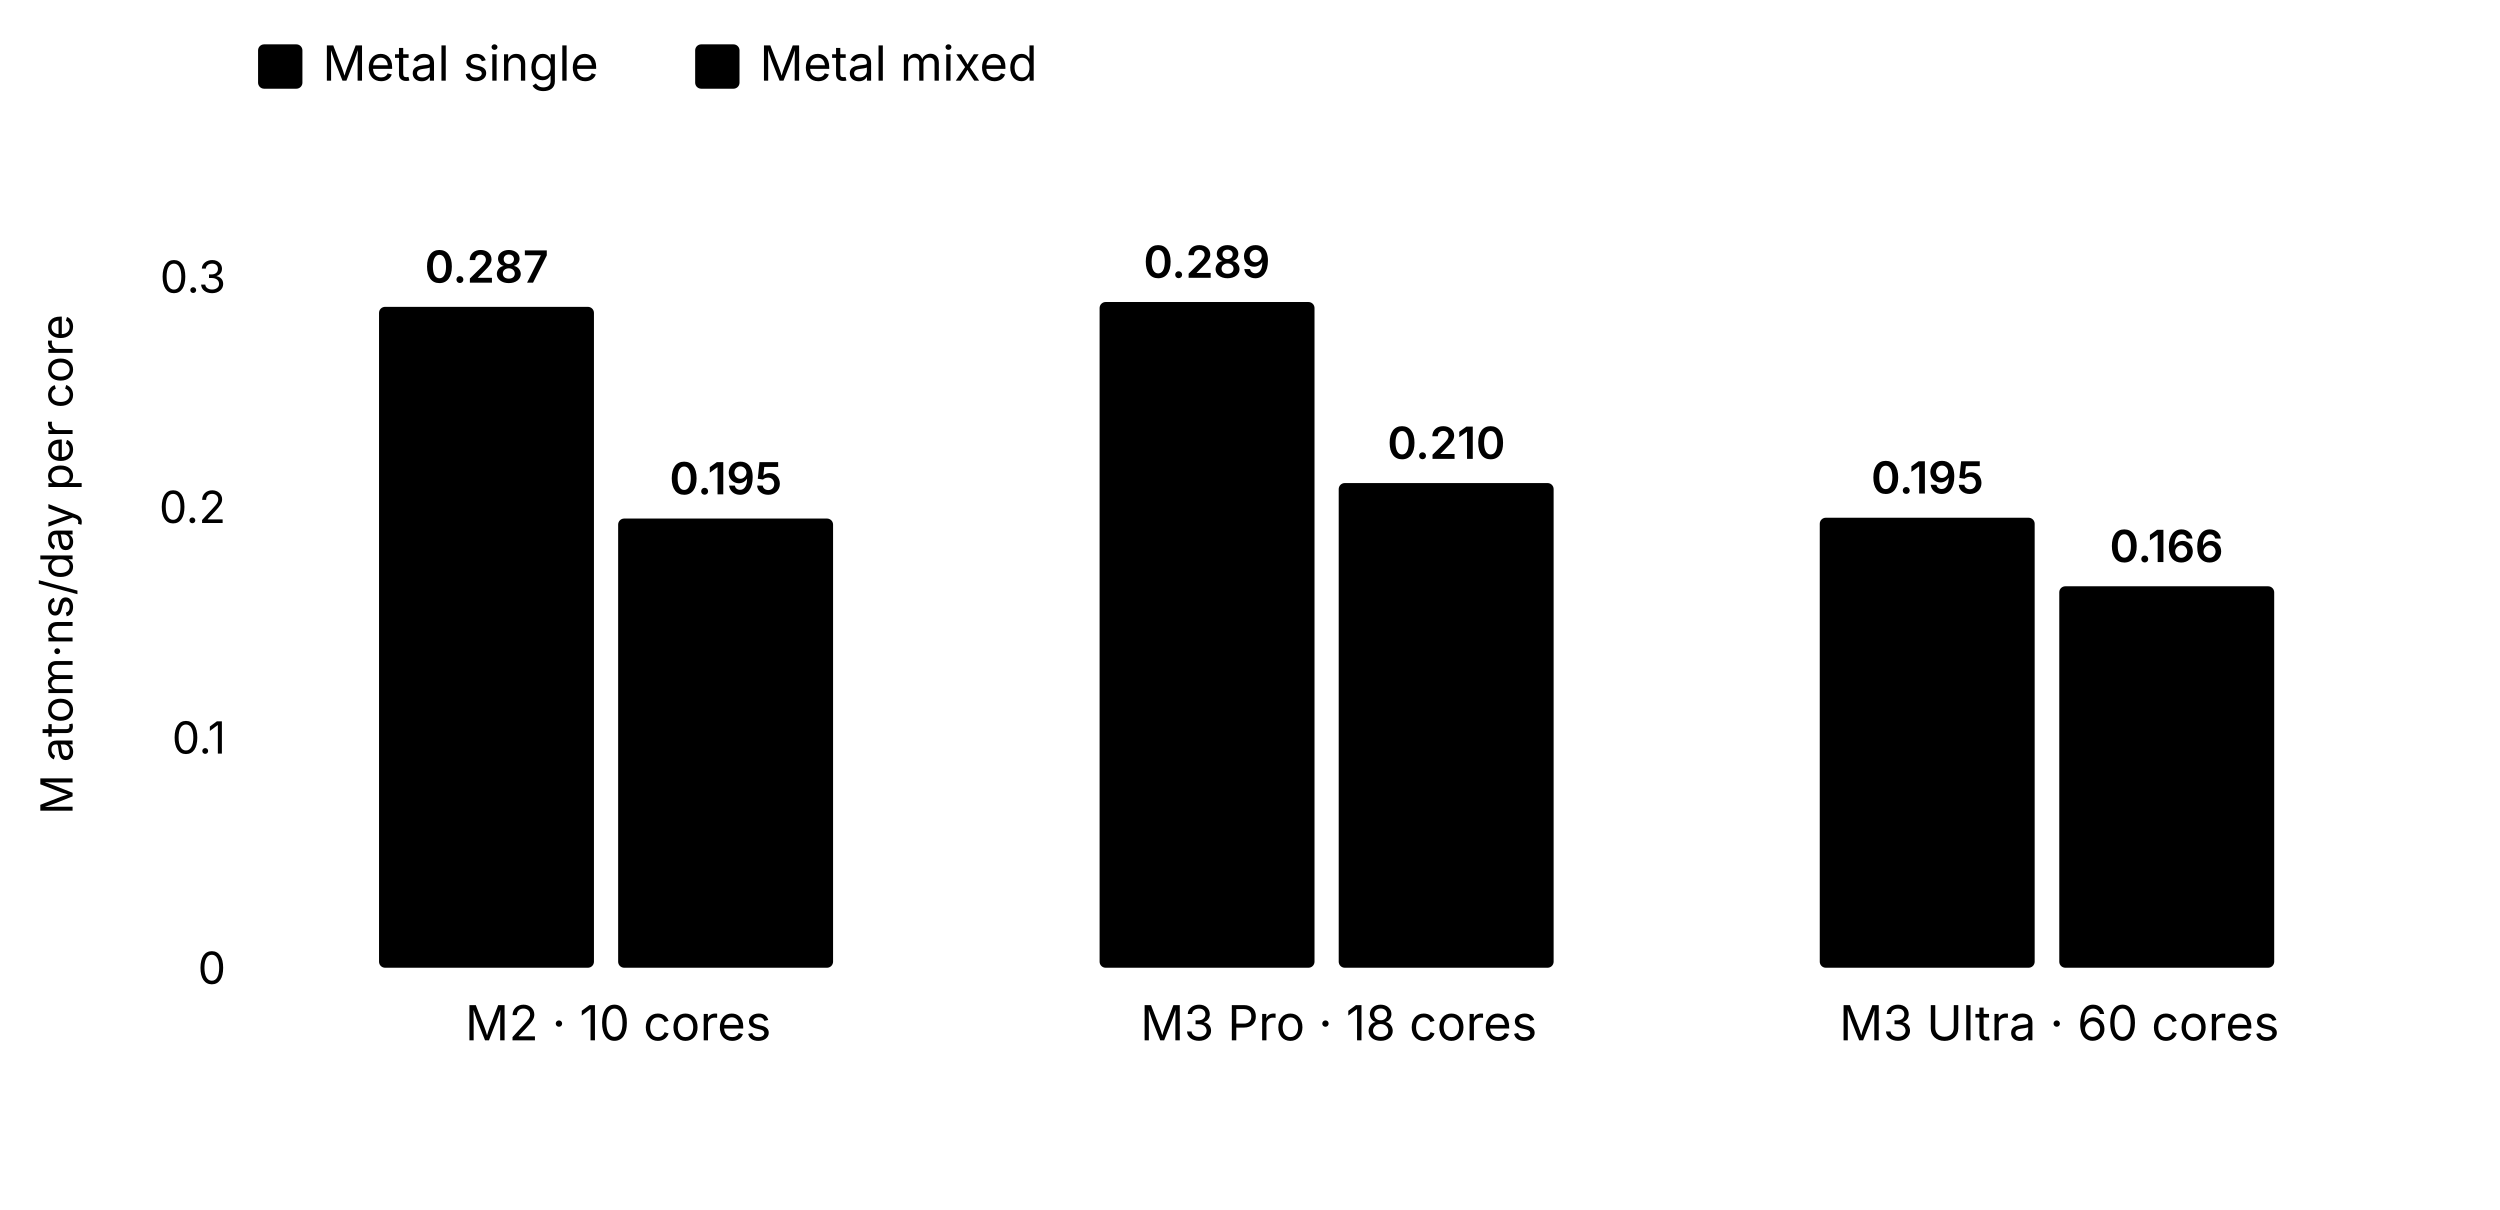
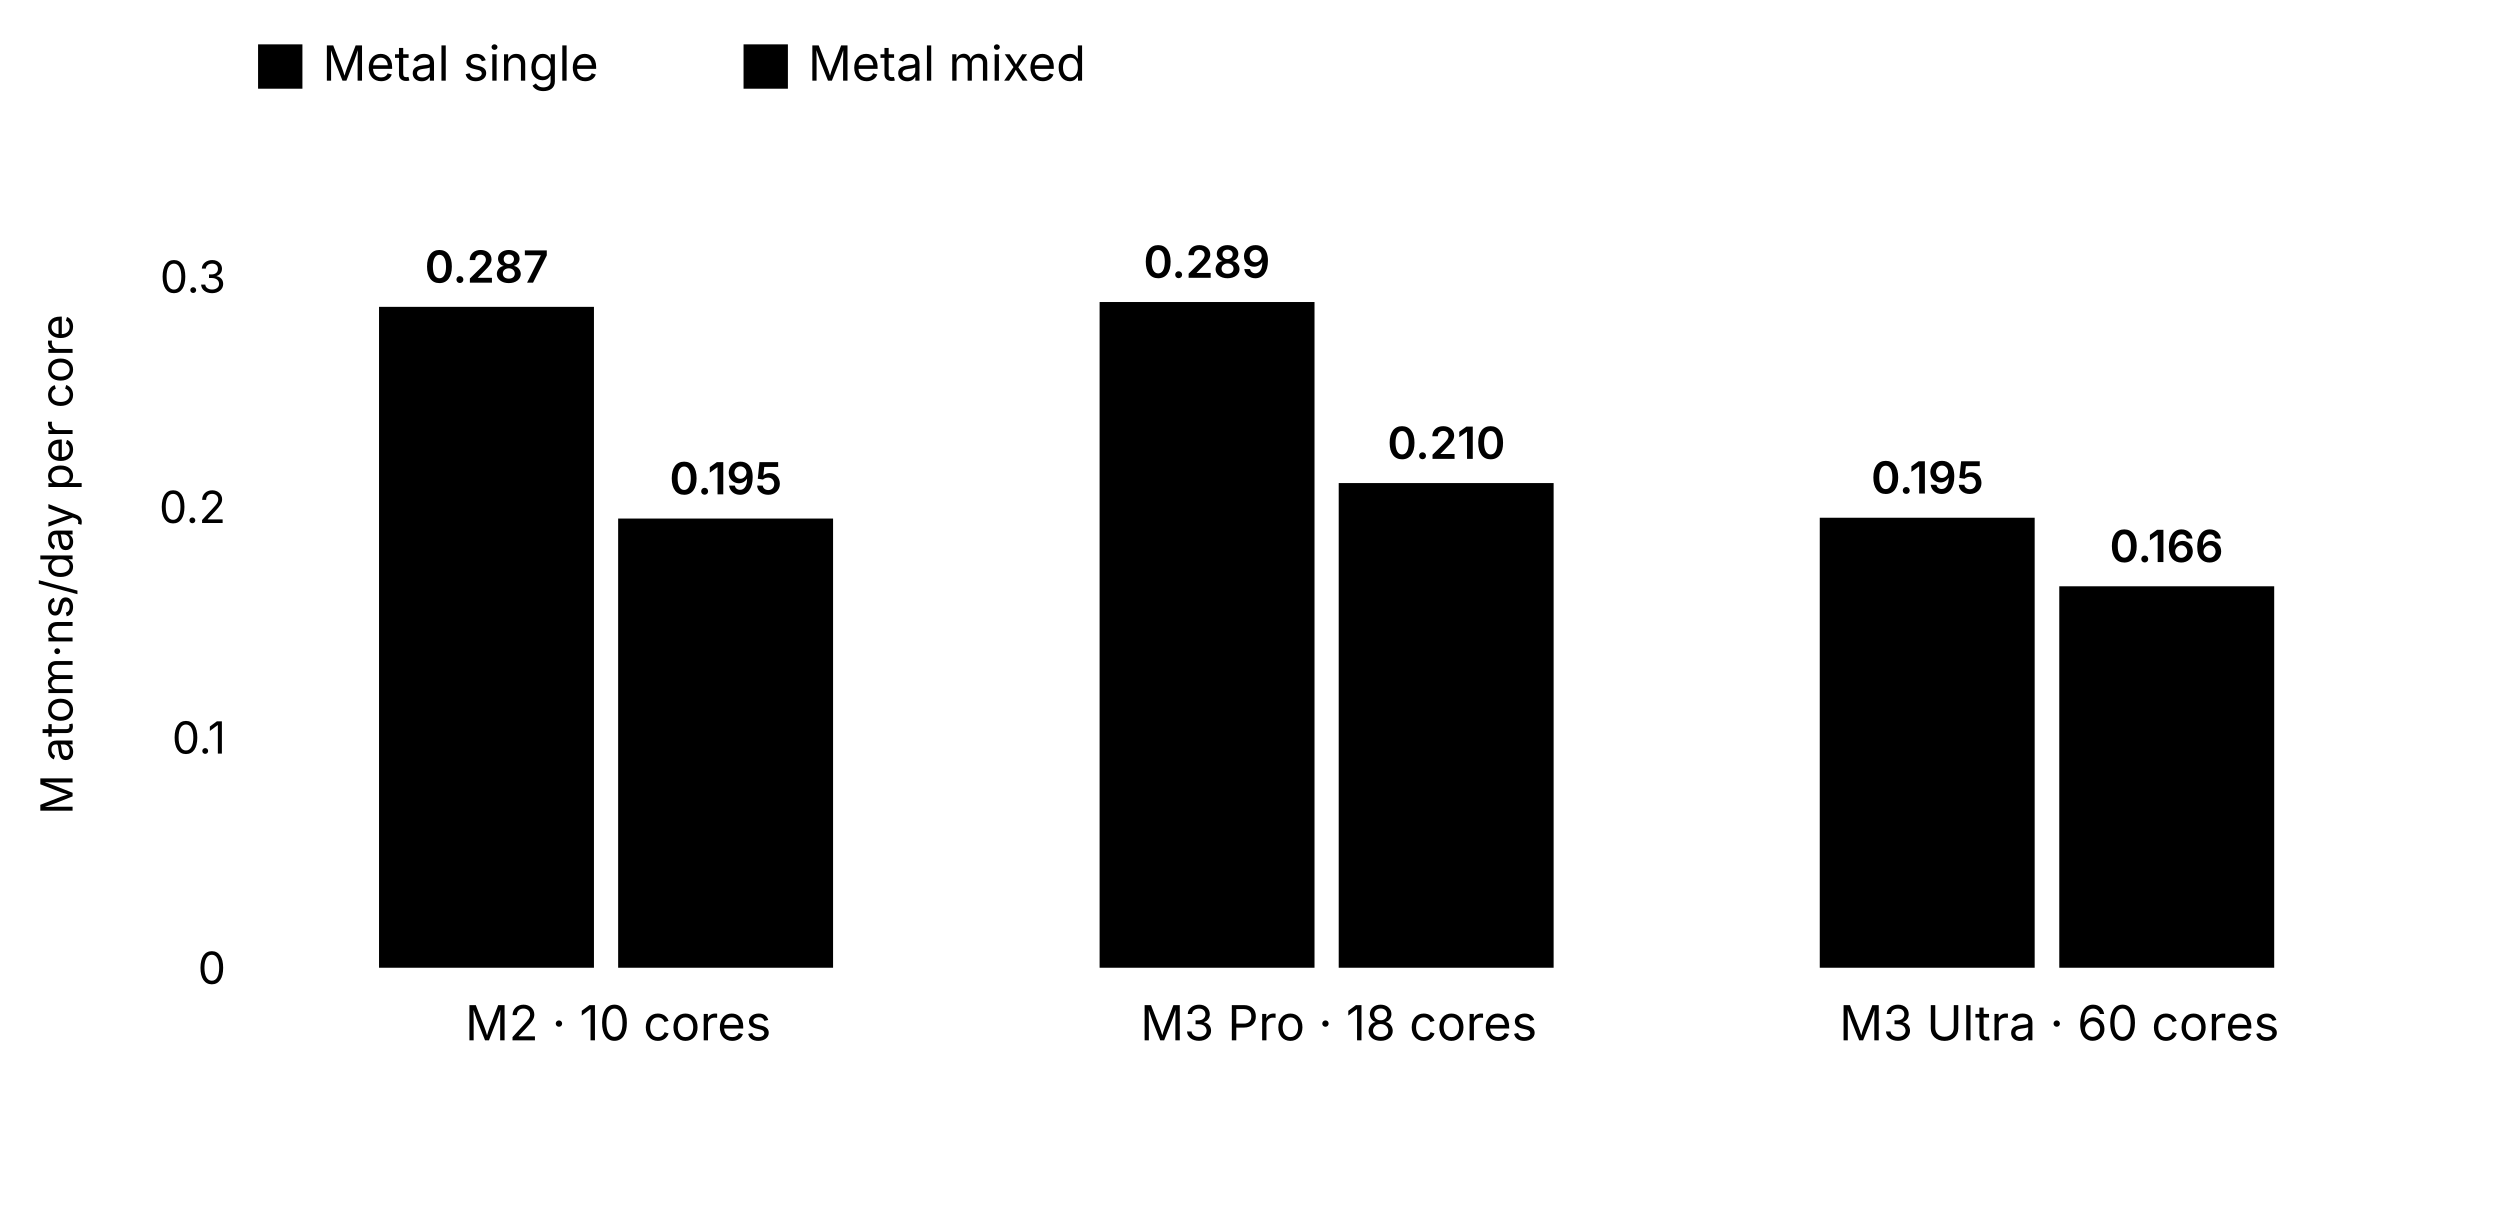
<svg xmlns="http://www.w3.org/2000/svg" viewBox="0 0 620 300" width="100%" role="img" aria-label="Plateau throughput per GPU core" font-family="-apple-system,BlinkMacSystemFont,Segoe UI,Inter,sans-serif">
  <line x1="64.0" y1="240.0" x2="600.0" y2="240.0" class="grid" />
  <text x="56.0" y="244.0" class="lbl" text-anchor="end" font-size="11" font-weight="400">0</text>
  <line x1="64.0" y1="182.9" x2="600.0" y2="182.9" class="grid" />
  <text x="56.0" y="186.9" class="lbl" text-anchor="end" font-size="11" font-weight="400">0.1</text>
  <line x1="64.0" y1="125.7" x2="600.0" y2="125.7" class="grid" />
  <text x="56.0" y="129.7" class="lbl" text-anchor="end" font-size="11" font-weight="400">0.2</text>
  <line x1="64.0" y1="68.6" x2="600.0" y2="68.6" class="grid" />
  <text x="56.0" y="72.6" class="lbl" text-anchor="end" font-size="11" font-weight="400">0.3</text>
-   <rect x="94.0" y="76.1" width="53.3" height="163.9" rx="1.5" class="c-ms" />
+   <rect x="94.0" y="76.1" width="53.3" height="163.9" class="c-ms" />
  <text x="120.7" y="70.1" class="lbl" text-anchor="middle" font-size="11" font-weight="600">0.287</text>
-   <rect x="153.3" y="128.6" width="53.3" height="111.4" rx="1.5" class="c-mm" />
+   <rect x="153.3" y="128.6" width="53.3" height="111.4" class="c-mm" />
  <text x="180.0" y="122.6" class="lbl" text-anchor="middle" font-size="11" font-weight="600">0.195</text>
  <text x="153.3" y="258.0" class="lbl" text-anchor="middle" font-size="12" font-weight="400">M2 · 10 cores</text>
-   <rect x="272.7" y="74.9" width="53.3" height="165.1" rx="1.5" class="c-ms" />
+   <rect x="272.7" y="74.9" width="53.3" height="165.1" class="c-ms" />
  <text x="299.3" y="68.9" class="lbl" text-anchor="middle" font-size="11" font-weight="600">0.289</text>
-   <rect x="332.0" y="119.8" width="53.3" height="120.2" rx="1.5" class="c-mm" />
+   <rect x="332.0" y="119.8" width="53.3" height="120.2" class="c-mm" />
  <text x="358.7" y="113.8" class="lbl" text-anchor="middle" font-size="11" font-weight="600">0.210</text>
  <text x="332.0" y="258.0" class="lbl" text-anchor="middle" font-size="12" font-weight="400">M3 Pro · 18 cores</text>
-   <rect x="451.3" y="128.4" width="53.3" height="111.6" rx="1.5" class="c-ms" />
+   <rect x="451.3" y="128.4" width="53.3" height="111.6" class="c-ms" />
  <text x="478.0" y="122.4" class="lbl" text-anchor="middle" font-size="11" font-weight="600">0.195</text>
-   <rect x="510.7" y="145.4" width="53.3" height="94.6" rx="1.5" class="c-mm" />
+   <rect x="510.7" y="145.4" width="53.3" height="94.6" class="c-mm" />
  <text x="537.3" y="139.4" class="lbl" text-anchor="middle" font-size="11" font-weight="600">0.166</text>
  <text x="510.7" y="258.0" class="lbl" text-anchor="middle" font-size="12" font-weight="400">M3 Ultra · 60 cores</text>
  <line x1="64.0" y1="240.0" x2="600.0" y2="240.0" class="ax" />
  <text x="18.0" y="140.0" class="lbl" transform="rotate(-90 18 140.0)" text-anchor="middle" font-size="11" font-weight="400">M atom·ns/day per core</text>
-   <rect x="64.0" y="11.0" width="11.0" height="11.0" rx="1.5" class="c-ms" />
+   <rect x="64.0" y="11.0" width="11.0" height="11.0" class="c-ms" />
  <text x="80.0" y="20.0" class="lbl" text-anchor="start" font-size="12" font-weight="400">Metal single</text>
-   <rect x="172.4" y="11.0" width="11.0" height="11.0" rx="1.5" class="c-mm" />
-   <text x="188.4" y="20.0" class="lbl" text-anchor="start" font-size="12" font-weight="400">Metal mixed</text>
+   <rect x="184.4" y="11.0" width="11.0" height="11.0" class="c-mm" />
+   <text x="200.4" y="20.0" class="lbl" text-anchor="start" font-size="12" font-weight="400">Metal mixed</text>
</svg>
